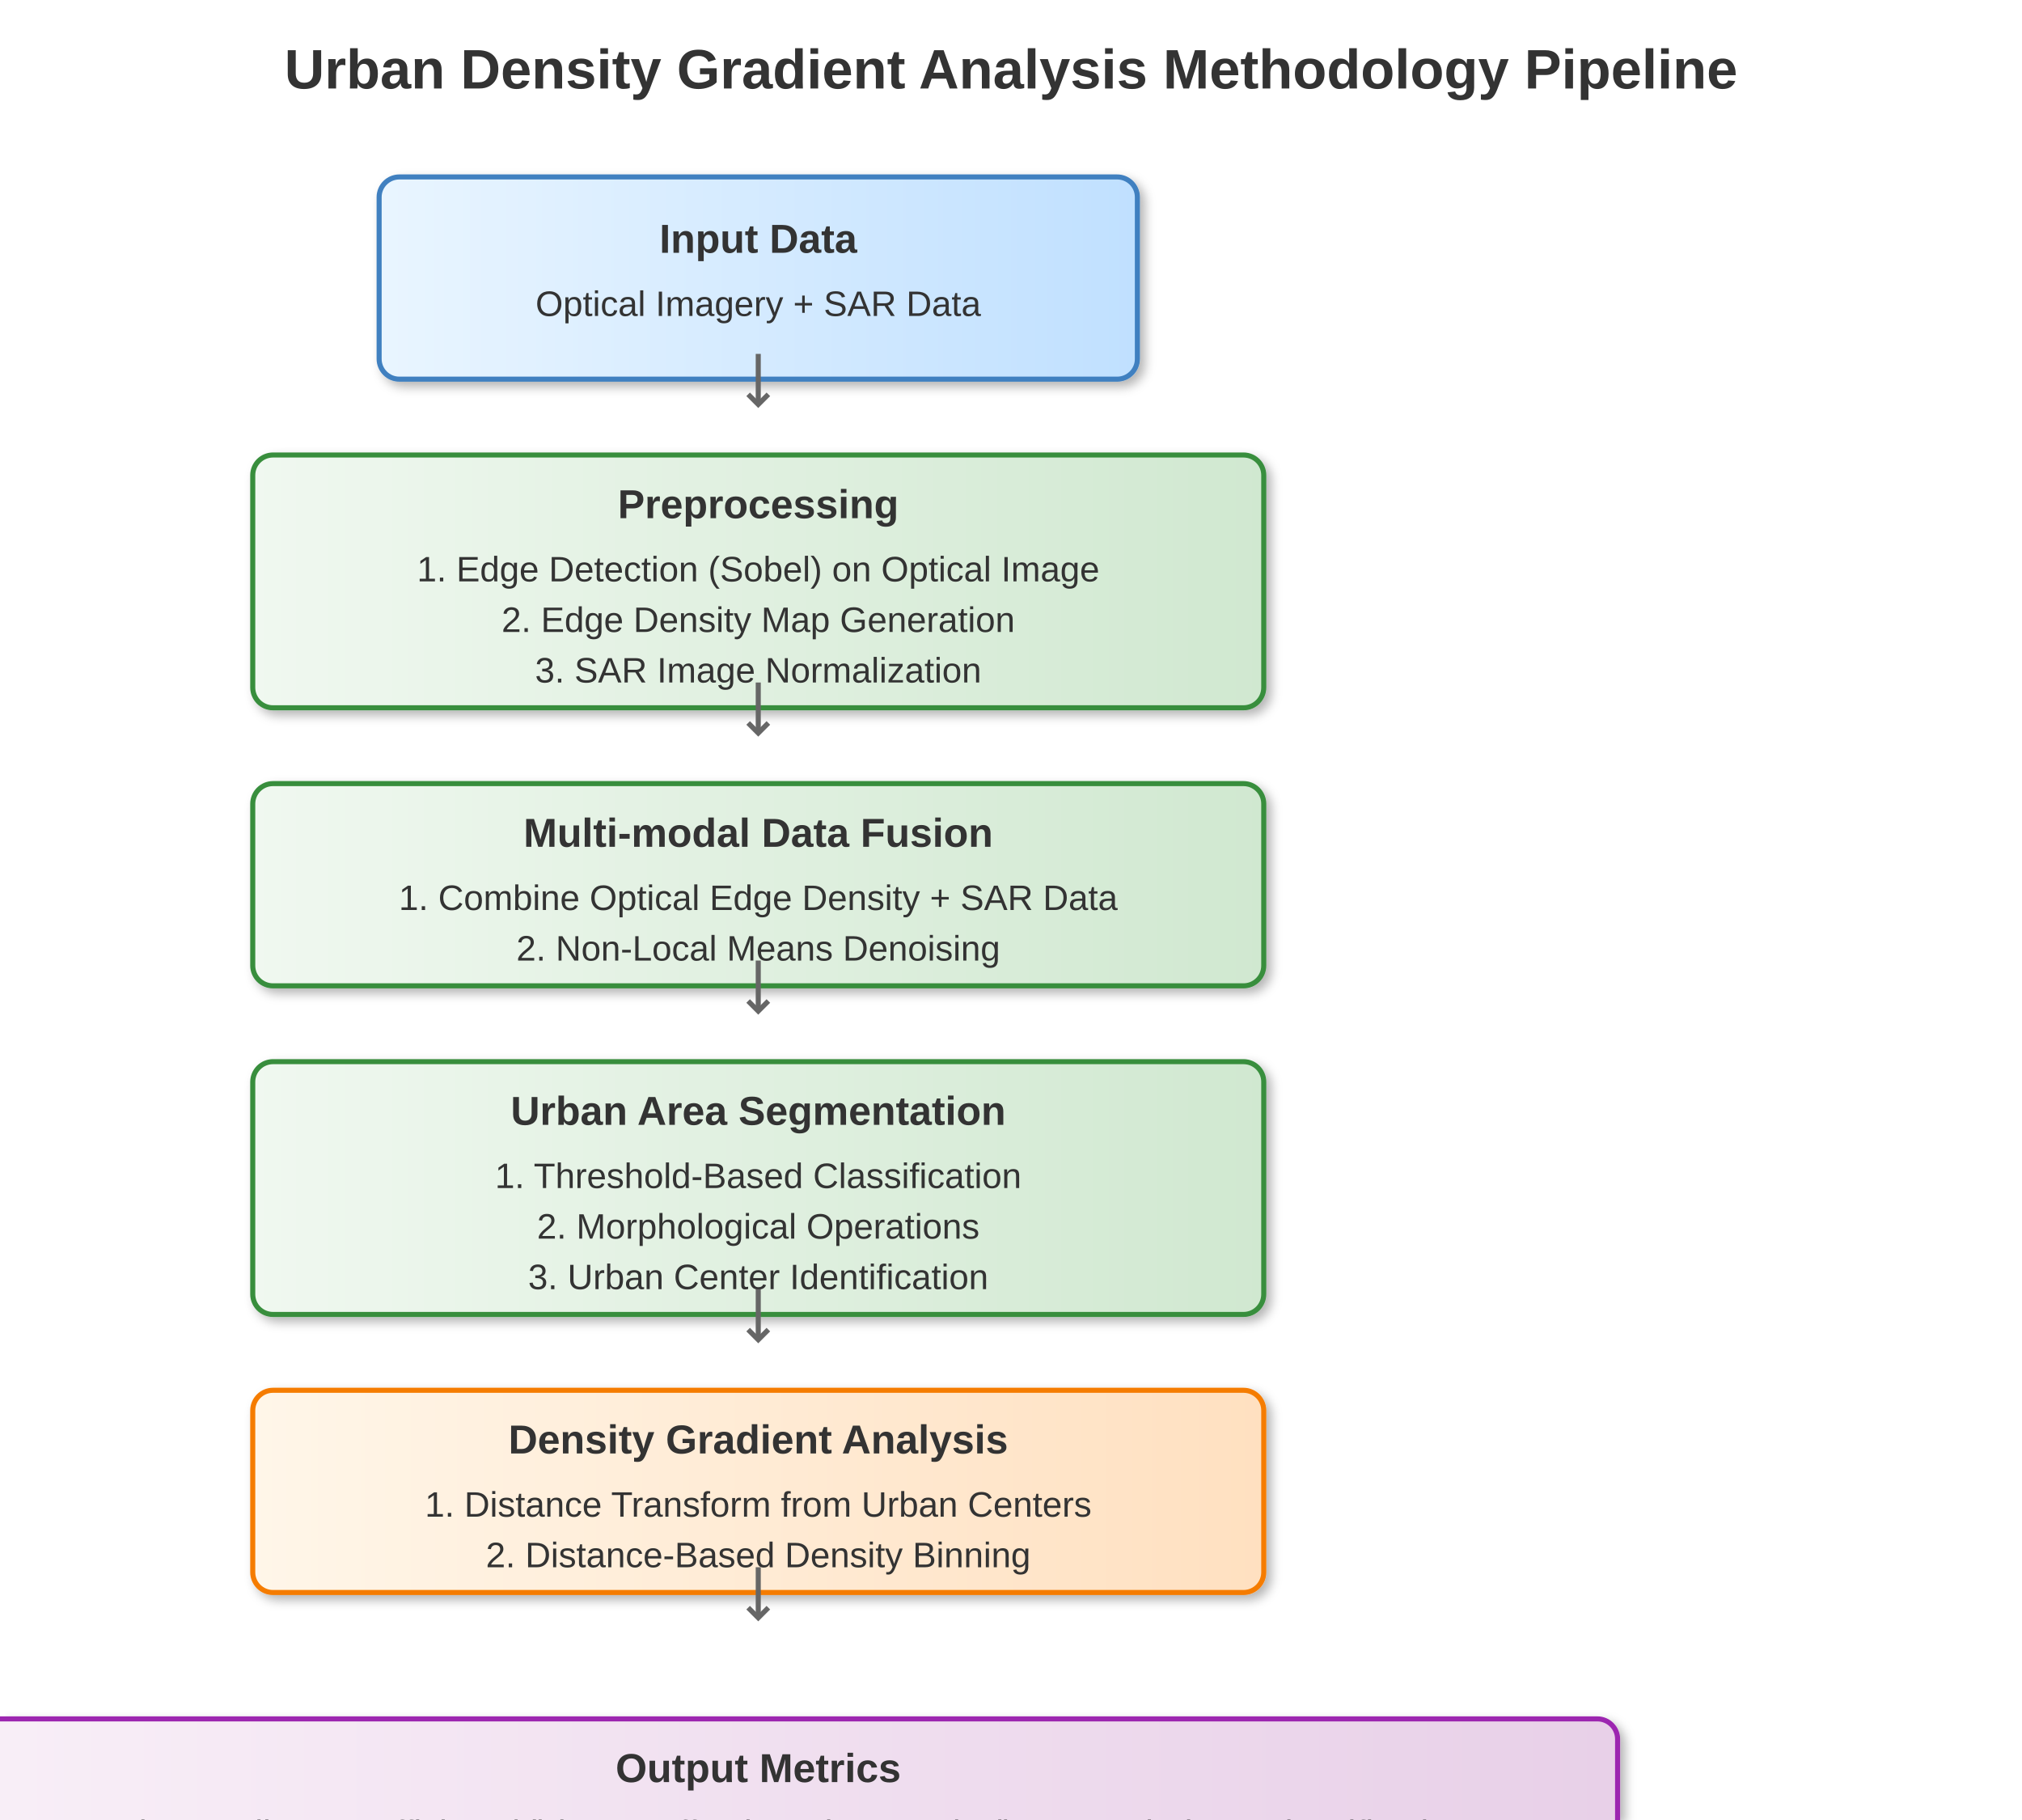
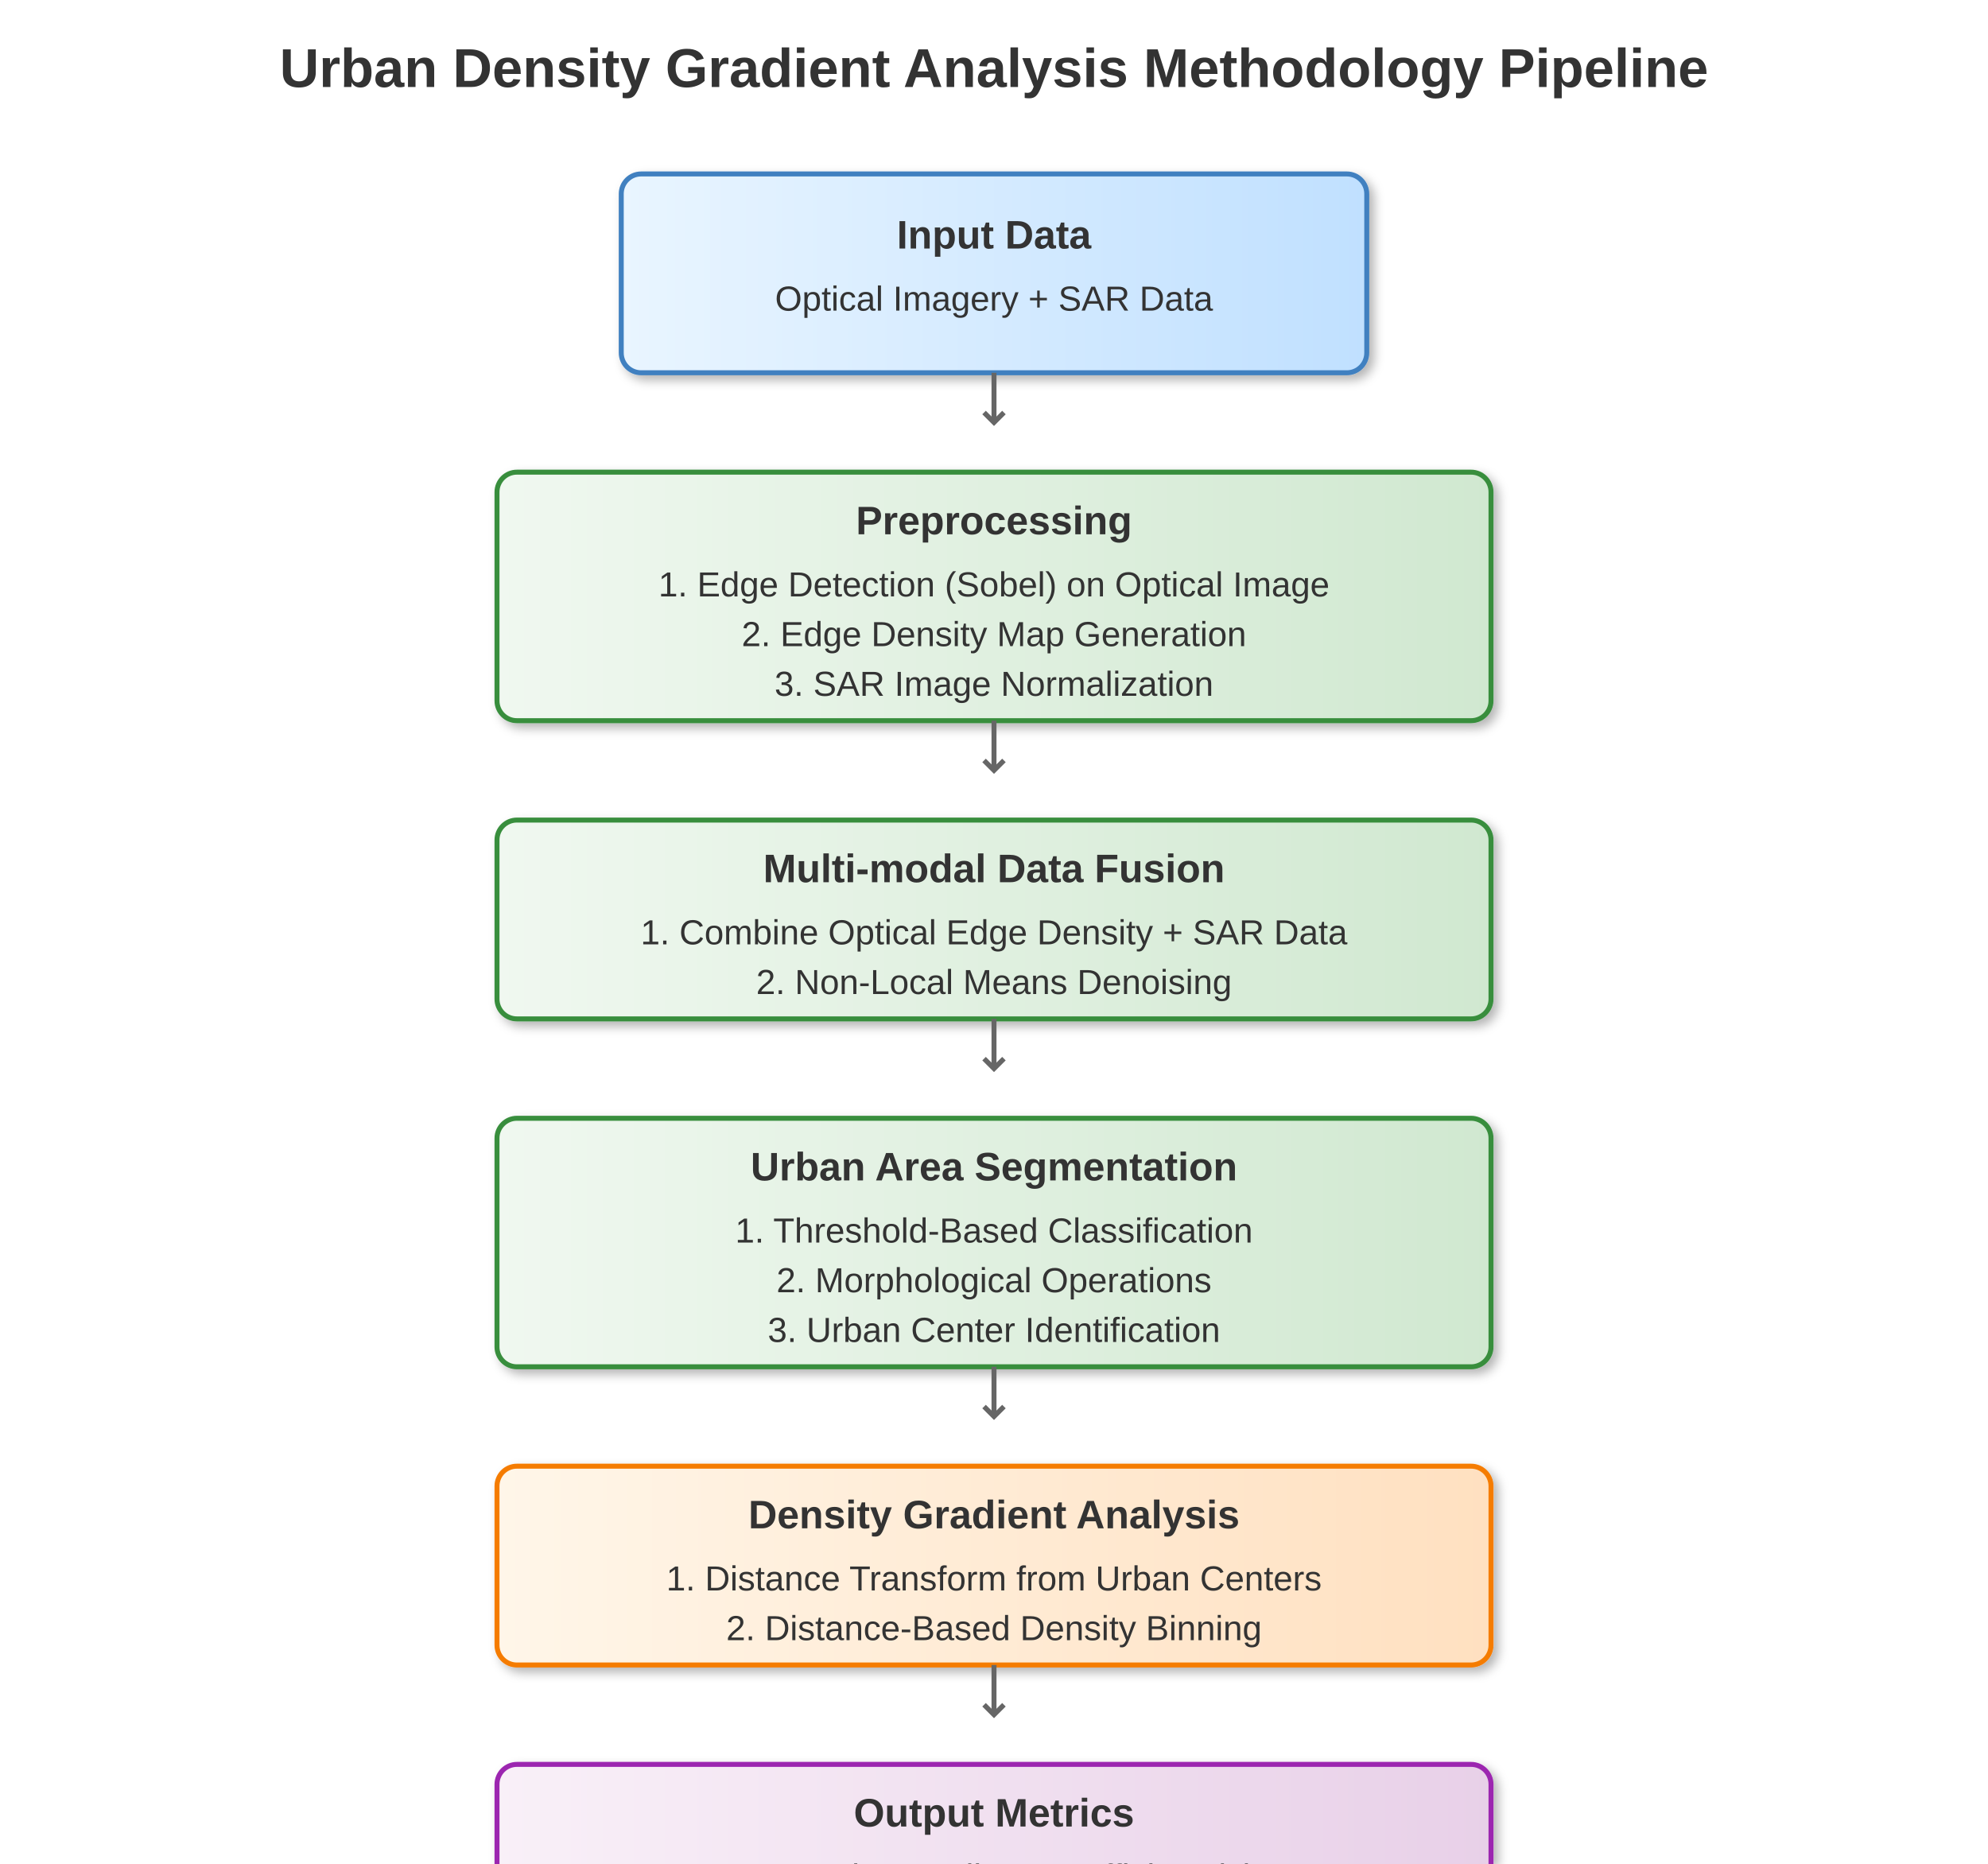
- <svg xmlns="http://www.w3.org/2000/svg" width="800" height="720" viewBox="0 0 800 720">
+ <svg xmlns="http://www.w3.org/2000/svg" width="800" height="750" viewBox="0 0 800 750">
  <defs>
    <filter id="shadow" x="-10%" y="-10%" width="120%" height="120%">
      <feDropShadow dx="2" dy="2" stdDeviation="2" flood-opacity="0.3" />
    </filter>
    <linearGradient id="inputGradient" x1="0%" y1="0%" x2="100%" y2="0%">
      <stop offset="0%" stop-color="#e9f5ff" />
      <stop offset="100%" stop-color="#c0e0ff" />
    </linearGradient>
    <linearGradient id="processGradient" x1="0%" y1="0%" x2="100%" y2="0%">
      <stop offset="0%" stop-color="#f0f8f0" />
      <stop offset="100%" stop-color="#d0e8d0" />
    </linearGradient>
    <linearGradient id="analysisGradient" x1="0%" y1="0%" x2="100%" y2="0%">
      <stop offset="0%" stop-color="#fff6e9" />
      <stop offset="100%" stop-color="#ffe0c0" />
    </linearGradient>
    <linearGradient id="outputGradient" x1="0%" y1="0%" x2="100%" y2="0%">
      <stop offset="0%" stop-color="#f9f0f8" />
      <stop offset="100%" stop-color="#e8d0e8" />
    </linearGradient>
  </defs>
  <text x="400" y="35" font-family="Arial, sans-serif" font-size="22" font-weight="bold" text-anchor="middle" fill="#333">Urban Density Gradient Analysis Methodology Pipeline</text>
-   <g transform="translate(300, 70)">
+   <g transform="translate(400, 70)">
    <rect x="-150" y="0" width="300" height="80" rx="8" ry="8" fill="url(#inputGradient)" stroke="#4080c0" stroke-width="2" filter="url(#shadow)" />
    <text x="0" y="30" font-family="Arial, sans-serif" font-size="16" font-weight="bold" text-anchor="middle" fill="#333">Input Data</text>
    <text x="0" y="55" font-family="Arial, sans-serif" font-size="14" text-anchor="middle" fill="#333">Optical Imagery + SAR Data</text>
  </g>
-   <g transform="translate(300, 150)">
-     <path d="M0,-10 L0,10" stroke="#666" stroke-width="2" />
-     <path d="M-4,6 L0,10 L4,6" stroke="#666" stroke-width="2" fill="none" />
+   <g>
+     <path d="M400,150 L400,170" stroke="#666" stroke-width="2" />
+     <path d="M396,166 L400,170 L404,166" stroke="#666" stroke-width="2" fill="none" />
  </g>
-   <g transform="translate(300, 180)">
+   <g transform="translate(400, 190)">
    <rect x="-200" y="0" width="400" height="100" rx="8" ry="8" fill="url(#processGradient)" stroke="#388e3c" stroke-width="2" filter="url(#shadow)" />
    <text x="0" y="25" font-family="Arial, sans-serif" font-size="16" font-weight="bold" text-anchor="middle" fill="#333">Preprocessing</text>
    <text x="0" y="50" font-family="Arial, sans-serif" font-size="14" text-anchor="middle" fill="#333">1. Edge Detection (Sobel) on Optical Image</text>
    <text x="0" y="70" font-family="Arial, sans-serif" font-size="14" text-anchor="middle" fill="#333">2. Edge Density Map Generation</text>
    <text x="0" y="90" font-family="Arial, sans-serif" font-size="14" text-anchor="middle" fill="#333">3. SAR Image Normalization</text>
  </g>
-   <g transform="translate(300, 280)">
-     <path d="M0,-10 L0,10" stroke="#666" stroke-width="2" />
-     <path d="M-4,6 L0,10 L4,6" stroke="#666" stroke-width="2" fill="none" />
+   <g>
+     <path d="M400,290 L400,310" stroke="#666" stroke-width="2" />
+     <path d="M396,306 L400,310 L404,306" stroke="#666" stroke-width="2" fill="none" />
  </g>
-   <g transform="translate(300, 310)">
+   <g transform="translate(400, 330)">
    <rect x="-200" y="0" width="400" height="80" rx="8" ry="8" fill="url(#processGradient)" stroke="#388e3c" stroke-width="2" filter="url(#shadow)" />
    <text x="0" y="25" font-family="Arial, sans-serif" font-size="16" font-weight="bold" text-anchor="middle" fill="#333">Multi-modal Data Fusion</text>
    <text x="0" y="50" font-family="Arial, sans-serif" font-size="14" text-anchor="middle" fill="#333">1. Combine Optical Edge Density + SAR Data</text>
    <text x="0" y="70" font-family="Arial, sans-serif" font-size="14" text-anchor="middle" fill="#333">2. Non-Local Means Denoising</text>
  </g>
-   <g transform="translate(300, 390)">
-     <path d="M0,-10 L0,10" stroke="#666" stroke-width="2" />
-     <path d="M-4,6 L0,10 L4,6" stroke="#666" stroke-width="2" fill="none" />
+   <g>
+     <path d="M400,410 L400,430" stroke="#666" stroke-width="2" />
+     <path d="M396,426 L400,430 L404,426" stroke="#666" stroke-width="2" fill="none" />
  </g>
-   <g transform="translate(300, 420)">
+   <g transform="translate(400, 450)">
    <rect x="-200" y="0" width="400" height="100" rx="8" ry="8" fill="url(#processGradient)" stroke="#388e3c" stroke-width="2" filter="url(#shadow)" />
    <text x="0" y="25" font-family="Arial, sans-serif" font-size="16" font-weight="bold" text-anchor="middle" fill="#333">Urban Area Segmentation</text>
    <text x="0" y="50" font-family="Arial, sans-serif" font-size="14" text-anchor="middle" fill="#333">1. Threshold-Based Classification</text>
    <text x="0" y="70" font-family="Arial, sans-serif" font-size="14" text-anchor="middle" fill="#333">2. Morphological Operations</text>
    <text x="0" y="90" font-family="Arial, sans-serif" font-size="14" text-anchor="middle" fill="#333">3. Urban Center Identification</text>
  </g>
-   <g transform="translate(300, 520)">
-     <path d="M0,-10 L0,10" stroke="#666" stroke-width="2" />
-     <path d="M-4,6 L0,10 L4,6" stroke="#666" stroke-width="2" fill="none" />
+   <g>
+     <path d="M400,550 L400,570" stroke="#666" stroke-width="2" />
+     <path d="M396,566 L400,570 L404,566" stroke="#666" stroke-width="2" fill="none" />
  </g>
-   <g transform="translate(300, 550)">
+   <g transform="translate(400, 590)">
    <rect x="-200" y="0" width="400" height="80" rx="8" ry="8" fill="url(#analysisGradient)" stroke="#f57c00" stroke-width="2" filter="url(#shadow)" />
    <text x="0" y="25" font-family="Arial, sans-serif" font-size="16" font-weight="bold" text-anchor="middle" fill="#333">Density Gradient Analysis</text>
    <text x="0" y="50" font-family="Arial, sans-serif" font-size="14" text-anchor="middle" fill="#333">1. Distance Transform from Urban Centers</text>
    <text x="0" y="70" font-family="Arial, sans-serif" font-size="14" text-anchor="middle" fill="#333">2. Distance-Based Density Binning</text>
  </g>
-   <g transform="translate(300, 630)">
-     <path d="M0,-10 L0,10" stroke="#666" stroke-width="2" />
-     <path d="M-4,6 L0,10 L4,6" stroke="#666" stroke-width="2" fill="none" />
+   <g>
+     <path d="M400,670 L400,690" stroke="#666" stroke-width="2" />
+     <path d="M396,686 L400,690 L404,686" stroke="#666" stroke-width="2" fill="none" />
  </g>
-   <g transform="translate(300, 680)">
-     <rect x="-340" y="0" width="680" height="70" rx="8" ry="8" fill="url(#outputGradient)" stroke="#9c27b0" stroke-width="2" filter="url(#shadow)" />
+   <g transform="translate(400, 710)">
+     <rect x="-200" y="0" width="400" height="100" rx="8" ry="8" fill="url(#outputGradient)" stroke="#9c27b0" stroke-width="2" filter="url(#shadow)" />
    <text x="0" y="25" font-family="Arial, sans-serif" font-size="16" font-weight="bold" text-anchor="middle" fill="#333">Output Metrics</text>
-     <text x="-180" y="50" font-family="Arial, sans-serif" font-size="14" text-anchor="middle" fill="#333">Density Gradient Coefficient (α)</text>
-     <text x="0" y="50" font-family="Arial, sans-serif" font-size="14" text-anchor="middle" fill="#333">Minimum Effective Distance (LD)</text>
-     <text x="180" y="50" font-family="Arial, sans-serif" font-size="14" text-anchor="middle" fill="#333">Urban Morphology Classification</text>
+     <text x="0" y="50" font-family="Arial, sans-serif" font-size="14" text-anchor="middle" fill="#333">1. Density Gradient Coefficient (α)</text>
+     <text x="0" y="70" font-family="Arial, sans-serif" font-size="14" text-anchor="middle" fill="#333">2. Minimum Effective Distance (LD)</text>
+     <text x="0" y="90" font-family="Arial, sans-serif" font-size="14" text-anchor="middle" fill="#333">3. Urban Morphology Classification (Mono/Polycentric)</text>
  </g>
</svg>
